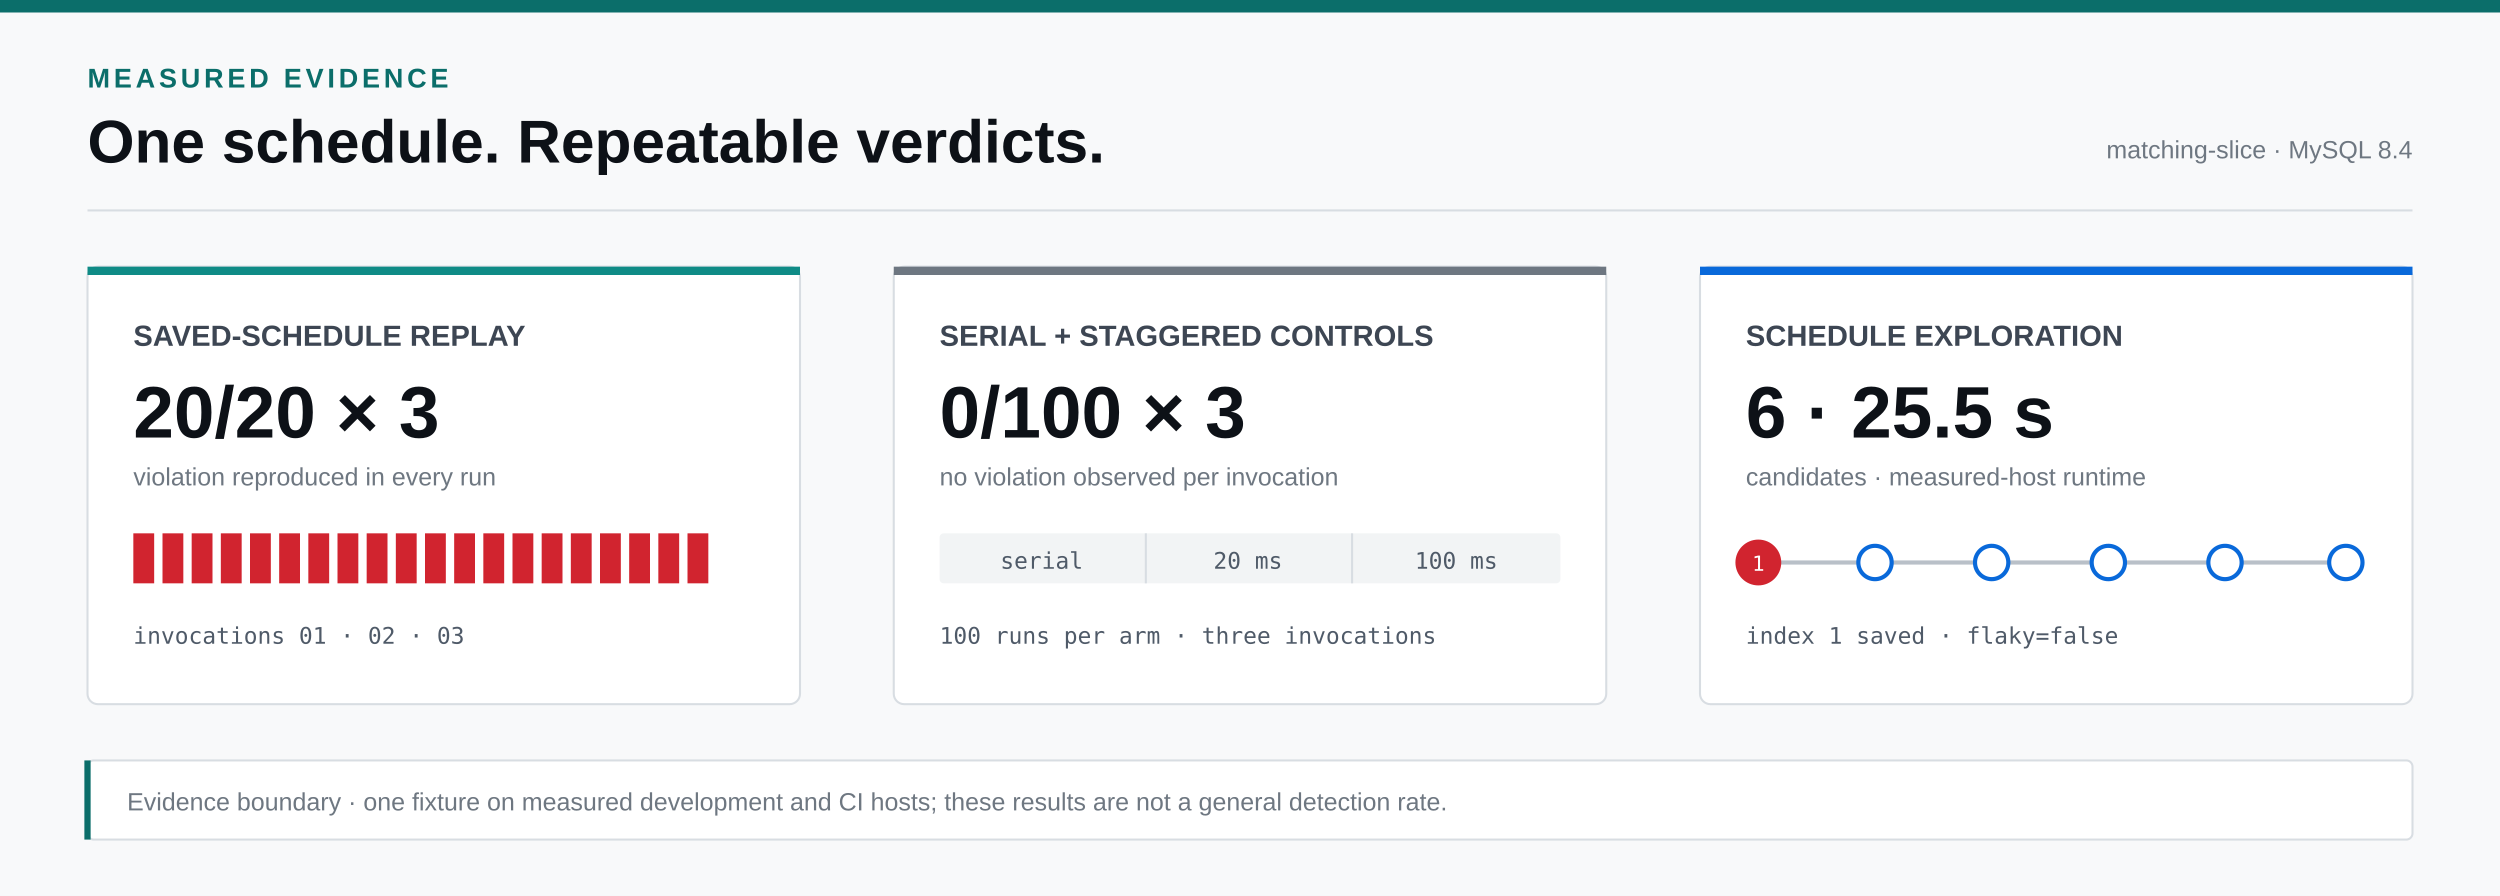
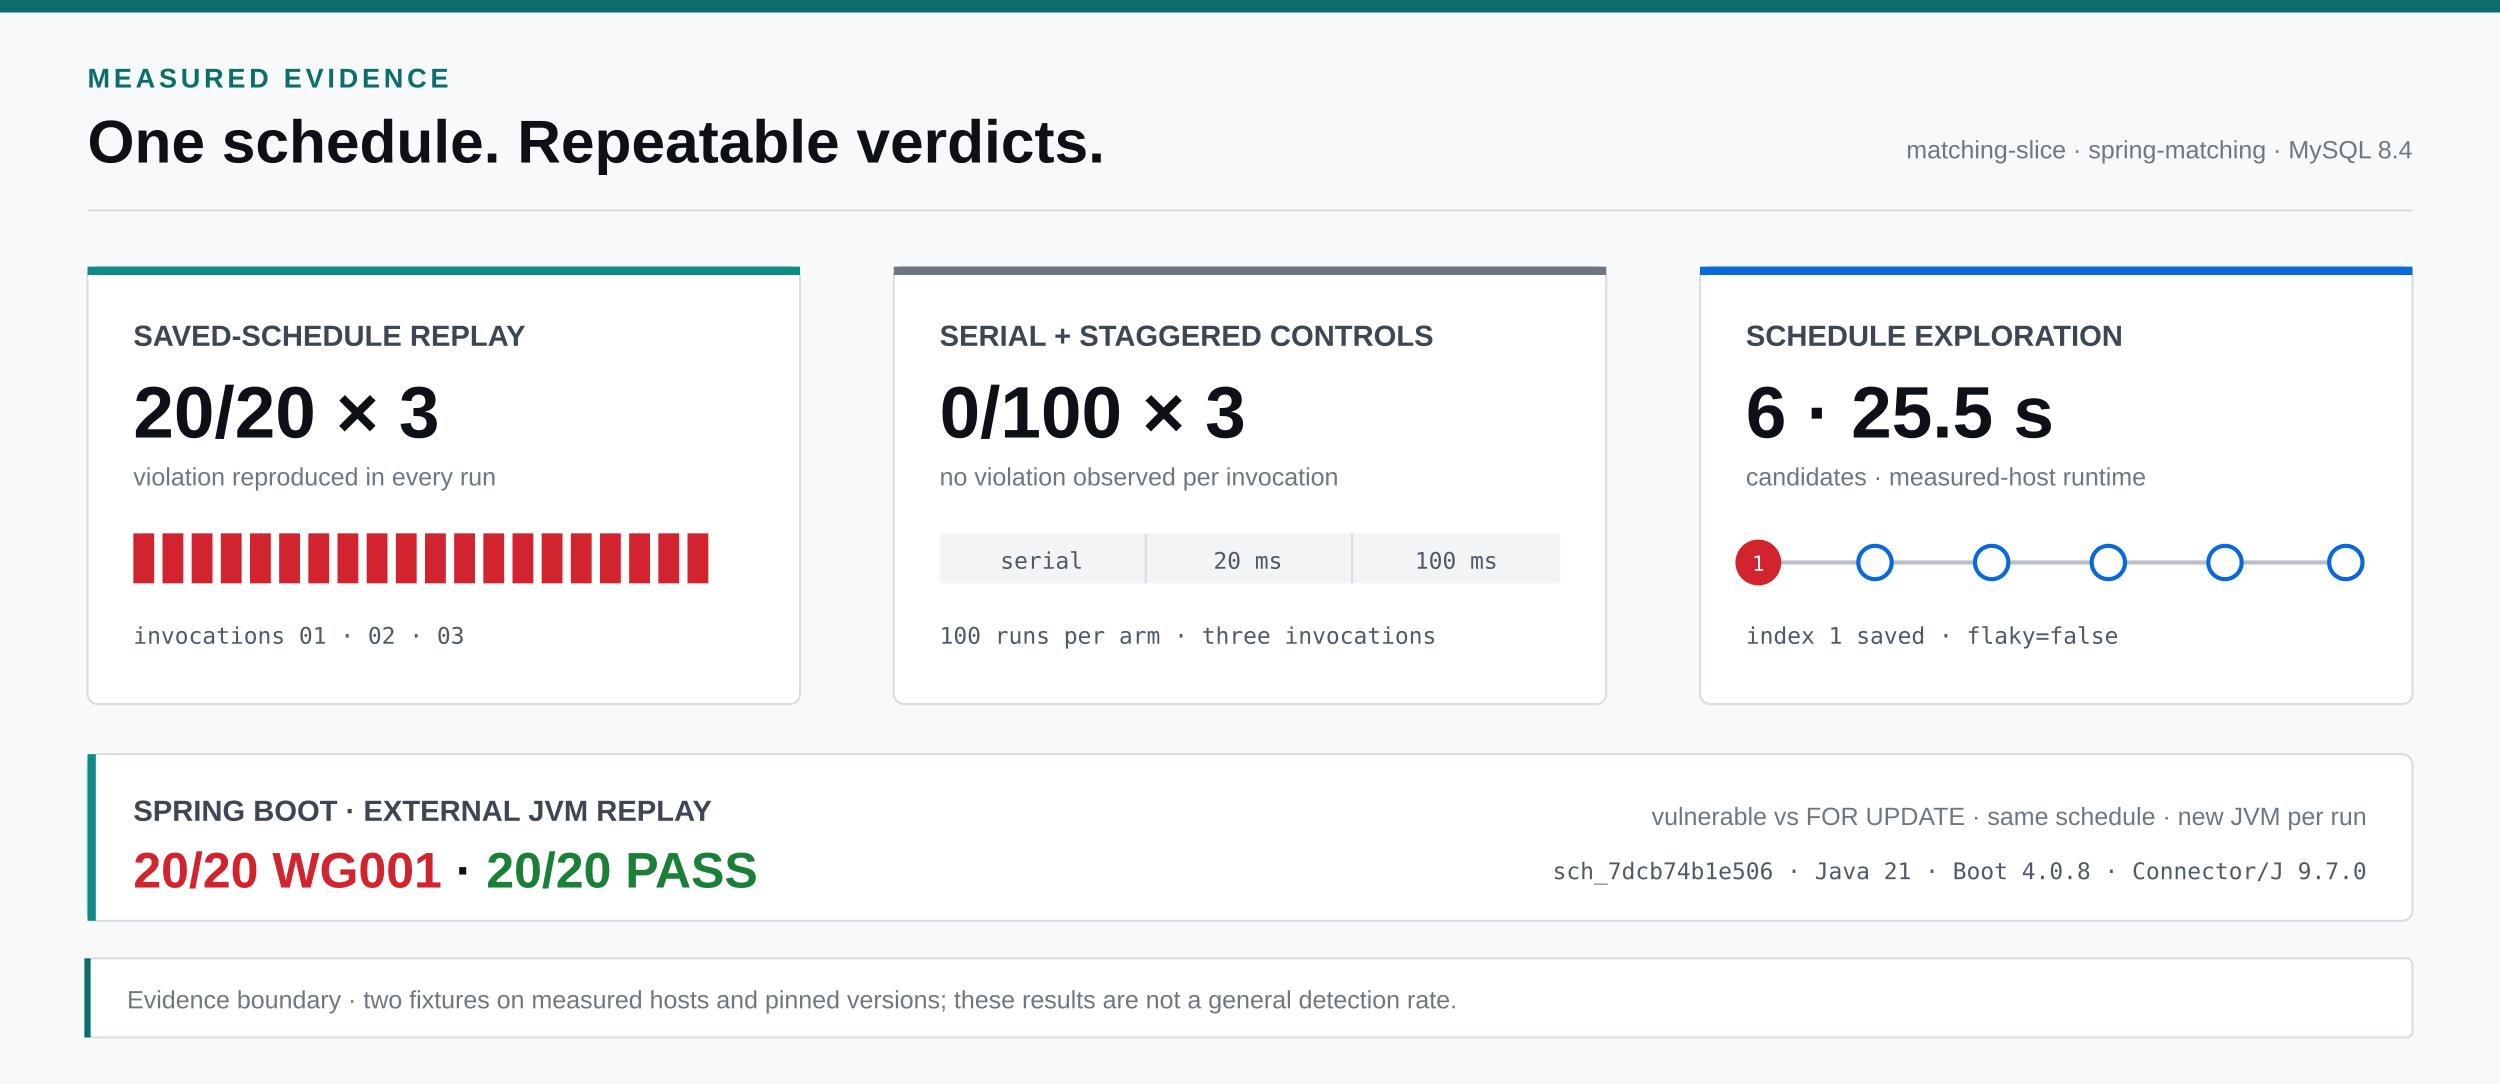
- <svg xmlns="http://www.w3.org/2000/svg" viewBox="0 0 1200 430" role="img" aria-labelledby="title desc">
+ <svg xmlns="http://www.w3.org/2000/svg" viewBox="0 0 1200 520" role="img" aria-labelledby="title desc">
  <defs>
    <style>.sans{font-family:'IBM Plex Sans',Arial,sans-serif}.mono{font-family:'JetBrains Mono','SFMono-Regular',Consolas,monospace}.eyebrow{font-size:13px;font-weight:700;letter-spacing:1.8px;fill:#0b6e6a}.title{font-size:29px;font-weight:700;fill:#0d1117}.metric{font-size:35px;font-weight:700;fill:#0d1117}.label{font-size:14px;font-weight:700;fill:#3d4653}.small{font-size:12px;fill:#6e7781}.monoSmall{font-size:11px;fill:#4f5a68}</style>
  </defs>
-   <rect width="1200" height="430" fill="#f8f9fa" />
+   <rect width="1200" height="520" fill="#f8f9fa" />
  <path d="M0 0h1200v6H0z" fill="#0b6e6a" />
  <text class="sans eyebrow" x="42" y="42">MEASURED EVIDENCE</text>
  <text class="sans title" x="42" y="78">One schedule. Repeatable verdicts.</text>
-   <text class="sans small" x="1158" y="76" text-anchor="end">matching-slice · MySQL 8.4</text>
+   <text class="sans small" x="1158" y="76" text-anchor="end">matching-slice · spring-matching · MySQL 8.4</text>
  <line x1="42" y1="101" x2="1158" y2="101" stroke="#d8dde2" />
  <g transform="translate(42 128)">
    <rect width="342" height="210" rx="5" fill="#fff" stroke="#d8dde2" />
    <path d="M0 0h342v4H0z" fill="#0f8b86" />
    <text class="sans label" x="22" y="38">SAVED-SCHEDULE REPLAY</text>
    <text class="sans metric" x="22" y="82">20/20 × 3</text>
    <text class="sans small" x="22" y="105">violation reproduced in every run</text>
    <g transform="translate(22 128)" fill="#d1242f">
      <path d="M0 0h10v24H0zm14 0h10v24H14zm14 0h10v24H28zm14 0h10v24H42zm14 0h10v24H56zm14 0h10v24H70zm14 0h10v24H84zm14 0h10v24H98zm14 0h10v24h-10zm14 0h10v24h-10zm14 0h10v24h-10zm14 0h10v24h-10zm14 0h10v24h-10zm14 0h10v24h-10zm14 0h10v24h-10zm14 0h10v24h-10zm14 0h10v24h-10zm14 0h10v24h-10zm14 0h10v24h-10zm14 0h10v24h-10z" />
    </g>
    <text class="mono monoSmall" x="22" y="181">invocations 01 · 02 · 03</text>
  </g>
  <g transform="translate(429 128)">
    <rect width="342" height="210" rx="5" fill="#fff" stroke="#d8dde2" />
    <path d="M0 0h342v4H0z" fill="#6e7781" />
    <text class="sans label" x="22" y="38">SERIAL + STAGGERED CONTROLS</text>
    <text class="sans metric" x="22" y="82">0/100 × 3</text>
    <text class="sans small" x="22" y="105">no violation observed per invocation</text>
    <g transform="translate(22 128)">
      <rect width="298" height="24" rx="2" fill="#f2f4f5" />
      <path d="M99 0v24M198 0v24" stroke="#d8dde2" />
      <text class="mono monoSmall" x="49" y="17" text-anchor="middle">serial</text>
      <text class="mono monoSmall" x="148" y="17" text-anchor="middle">20 ms</text>
      <text class="mono monoSmall" x="248" y="17" text-anchor="middle">100 ms</text>
    </g>
    <text class="mono monoSmall" x="22" y="181">100 runs per arm · three invocations</text>
  </g>
  <g transform="translate(816 128)">
    <rect width="342" height="210" rx="5" fill="#fff" stroke="#d8dde2" />
    <path d="M0 0h342v4H0z" fill="#0969da" />
    <text class="sans label" x="22" y="38">SCHEDULE EXPLORATION</text>
    <text class="sans metric" x="22" y="82">6 · 25.5 s</text>
    <text class="sans small" x="22" y="105">candidates · measured-host runtime</text>
    <g transform="translate(28 142)">
      <path d="M0 0h282" stroke="#b9c0c8" stroke-width="2" />
      <circle r="11" fill="#d1242f" />
      <circle cx="56" r="8" fill="#fff" stroke="#0969da" stroke-width="2" />
      <circle cx="112" r="8" fill="#fff" stroke="#0969da" stroke-width="2" />
      <circle cx="168" r="8" fill="#fff" stroke="#0969da" stroke-width="2" />
      <circle cx="224" r="8" fill="#fff" stroke="#0969da" stroke-width="2" />
      <circle cx="282" r="8" fill="#fff" stroke="#0969da" stroke-width="2" />
      <text class="mono" y="4" font-size="10" fill="#fff" text-anchor="middle">1</text>
    </g>
    <text class="mono monoSmall" x="22" y="181">index 1 saved · flaky=false</text>
  </g>
-   <rect x="42" y="365" width="1116" height="38" rx="3" fill="#fff" stroke="#d8dde2" />
-   <path d="M42 365v38" stroke="#0b6e6a" stroke-width="3" />
-   <text class="sans small" x="61" y="389">Evidence boundary · one fixture on measured development and CI hosts; these results are not a general detection rate.</text>
+   <g transform="translate(42 362)">
+     <rect width="1116" height="80" rx="5" fill="#fff" stroke="#d8dde2" />
+     <path d="M0 0h4v80H0z" fill="#0f8b86" />
+     <text class="sans label" x="22" y="32">SPRING BOOT · EXTERNAL JVM REPLAY</text>
+     <text class="sans" x="22" y="64" font-size="24" font-weight="700" fill="#0d1117">
+       <tspan fill="#d1242f">20/20 WG001</tspan> · <tspan fill="#1a7f37">20/20 PASS</tspan>
+     </text>
+     <text class="sans small" x="1094" y="34" text-anchor="end">vulnerable vs FOR UPDATE · same schedule · new JVM per run</text>
+     <text class="mono monoSmall" x="1094" y="60" text-anchor="end">sch_7dcb74b1e506 · Java 21 · Boot 4.0.8 · Connector/J 9.7.0</text>
+   </g>
+   <rect x="42" y="460" width="1116" height="38" rx="3" fill="#fff" stroke="#d8dde2" />
+   <path d="M42 460v38" stroke="#0b6e6a" stroke-width="3" />
+   <text class="sans small" x="61" y="484">Evidence boundary · two fixtures on measured hosts and pinned versions; these results are not a general detection rate.</text>
</svg>
